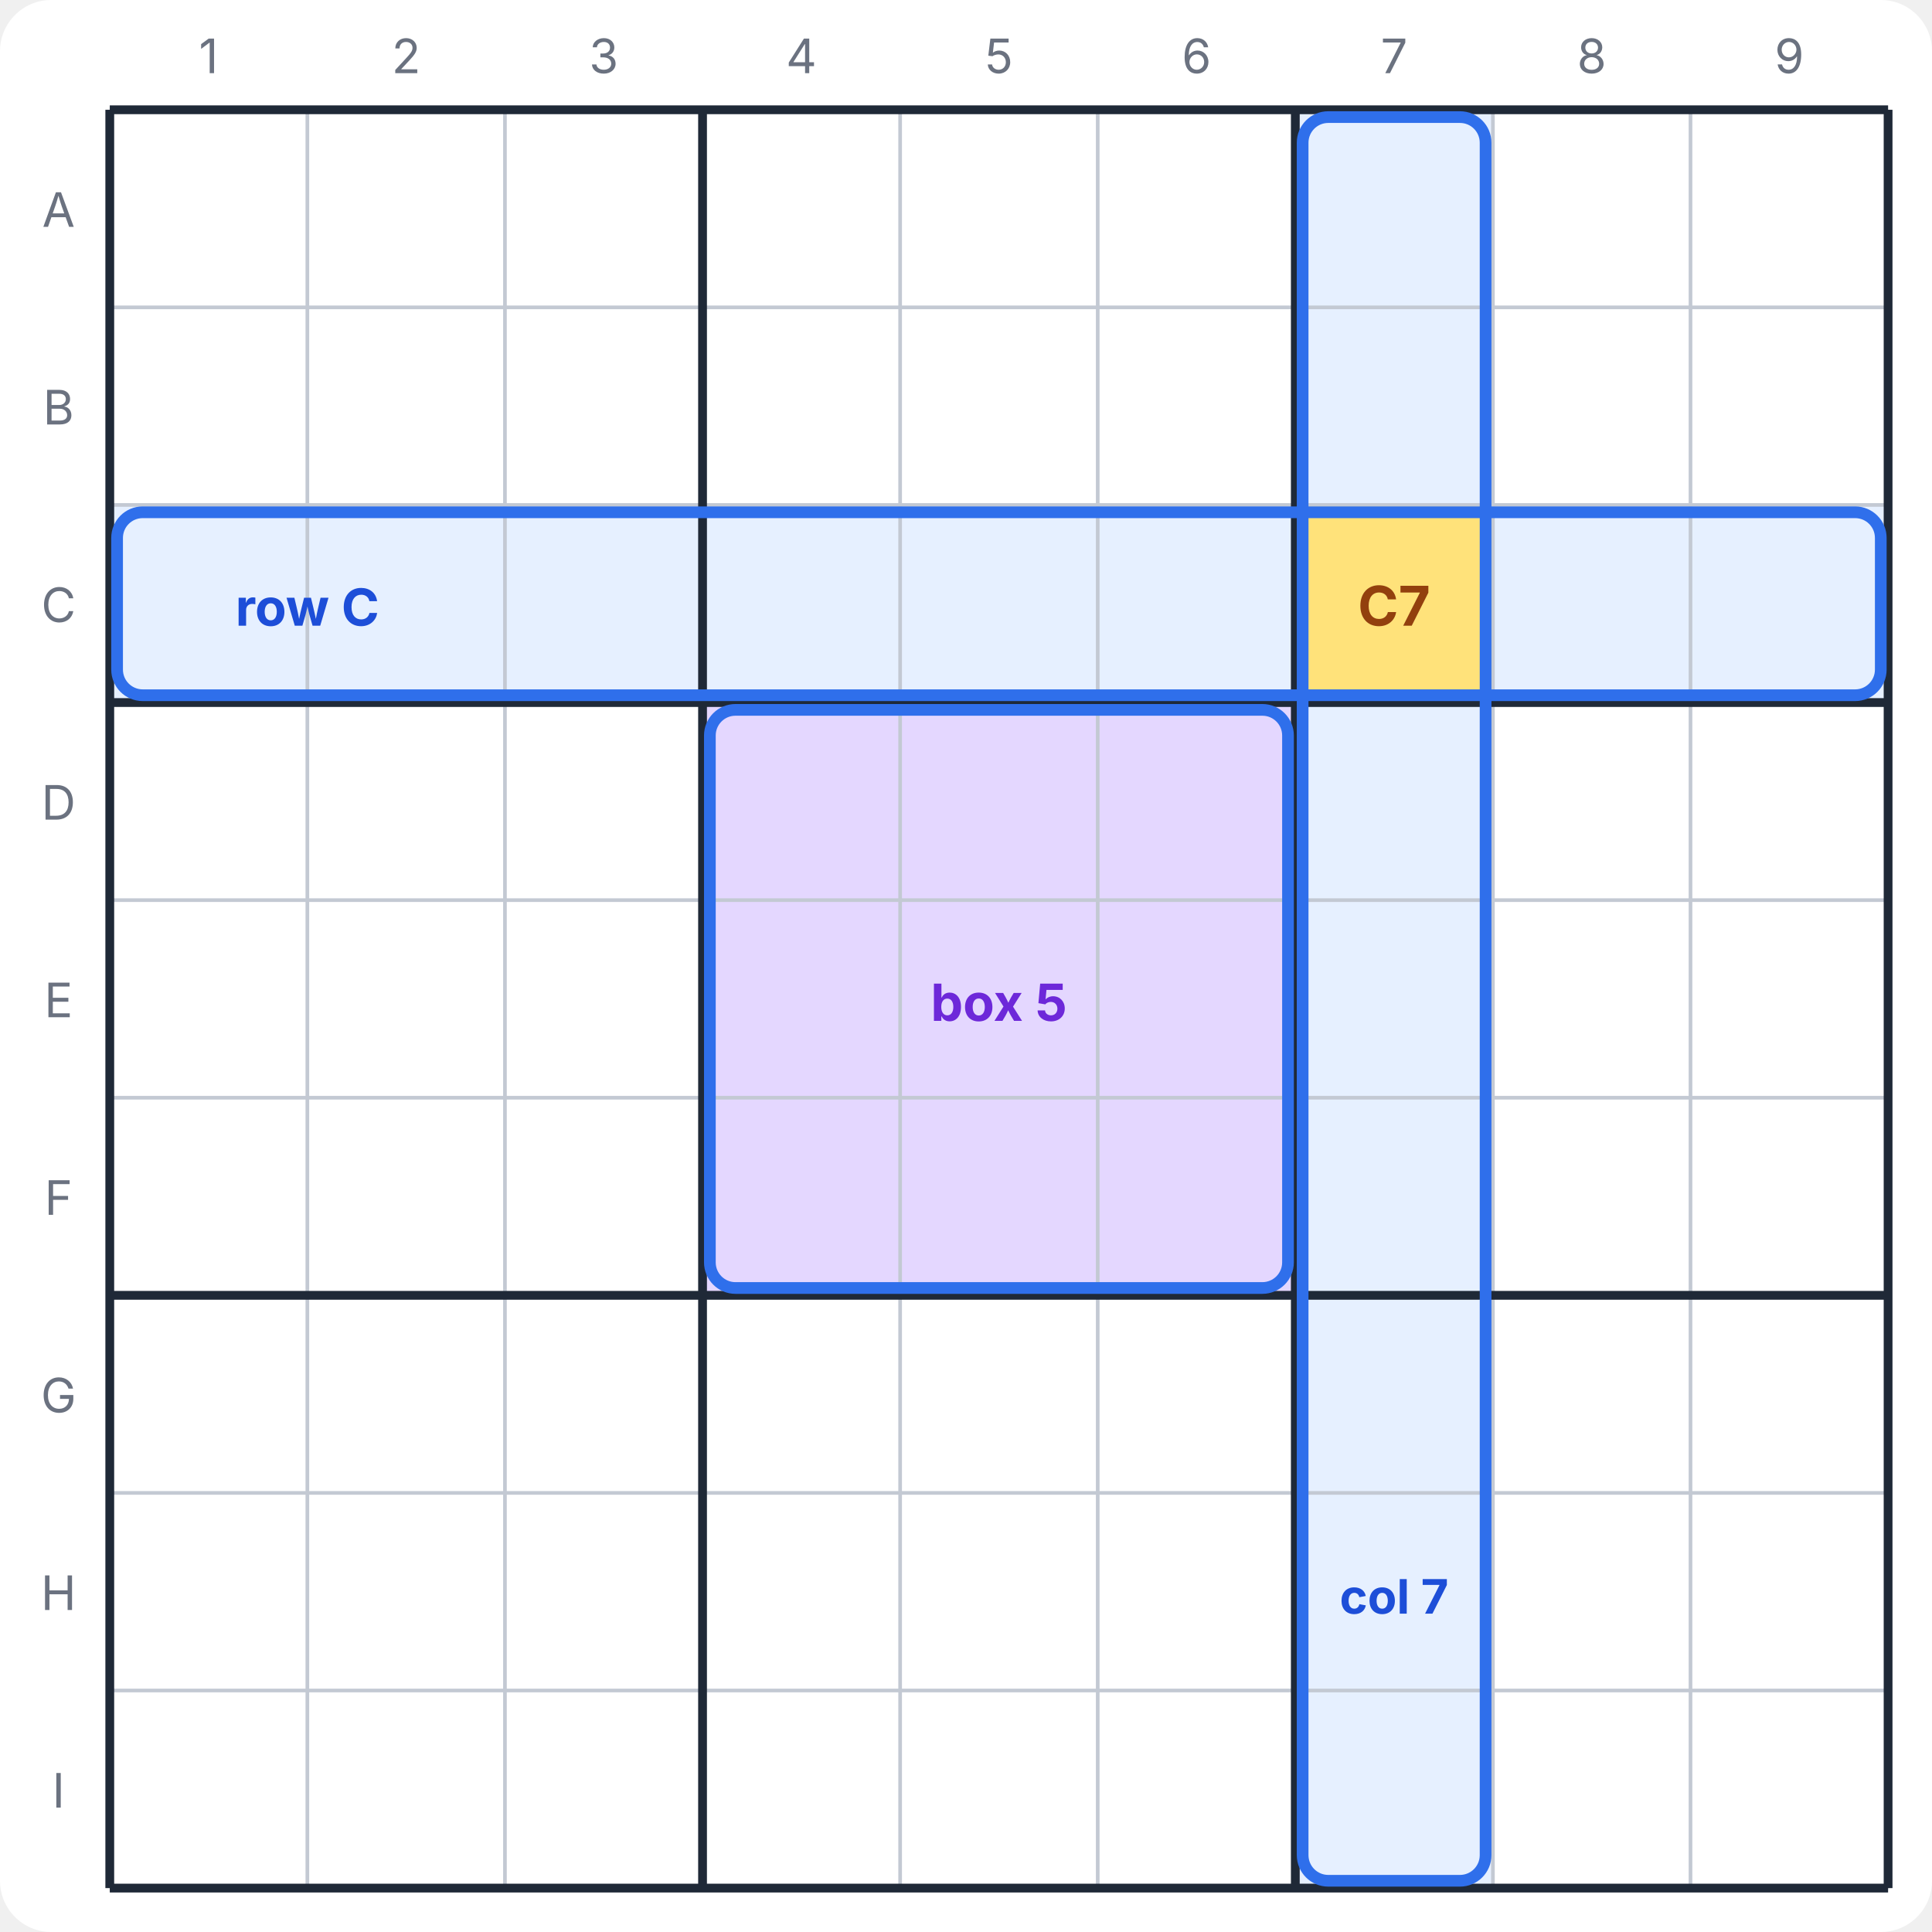
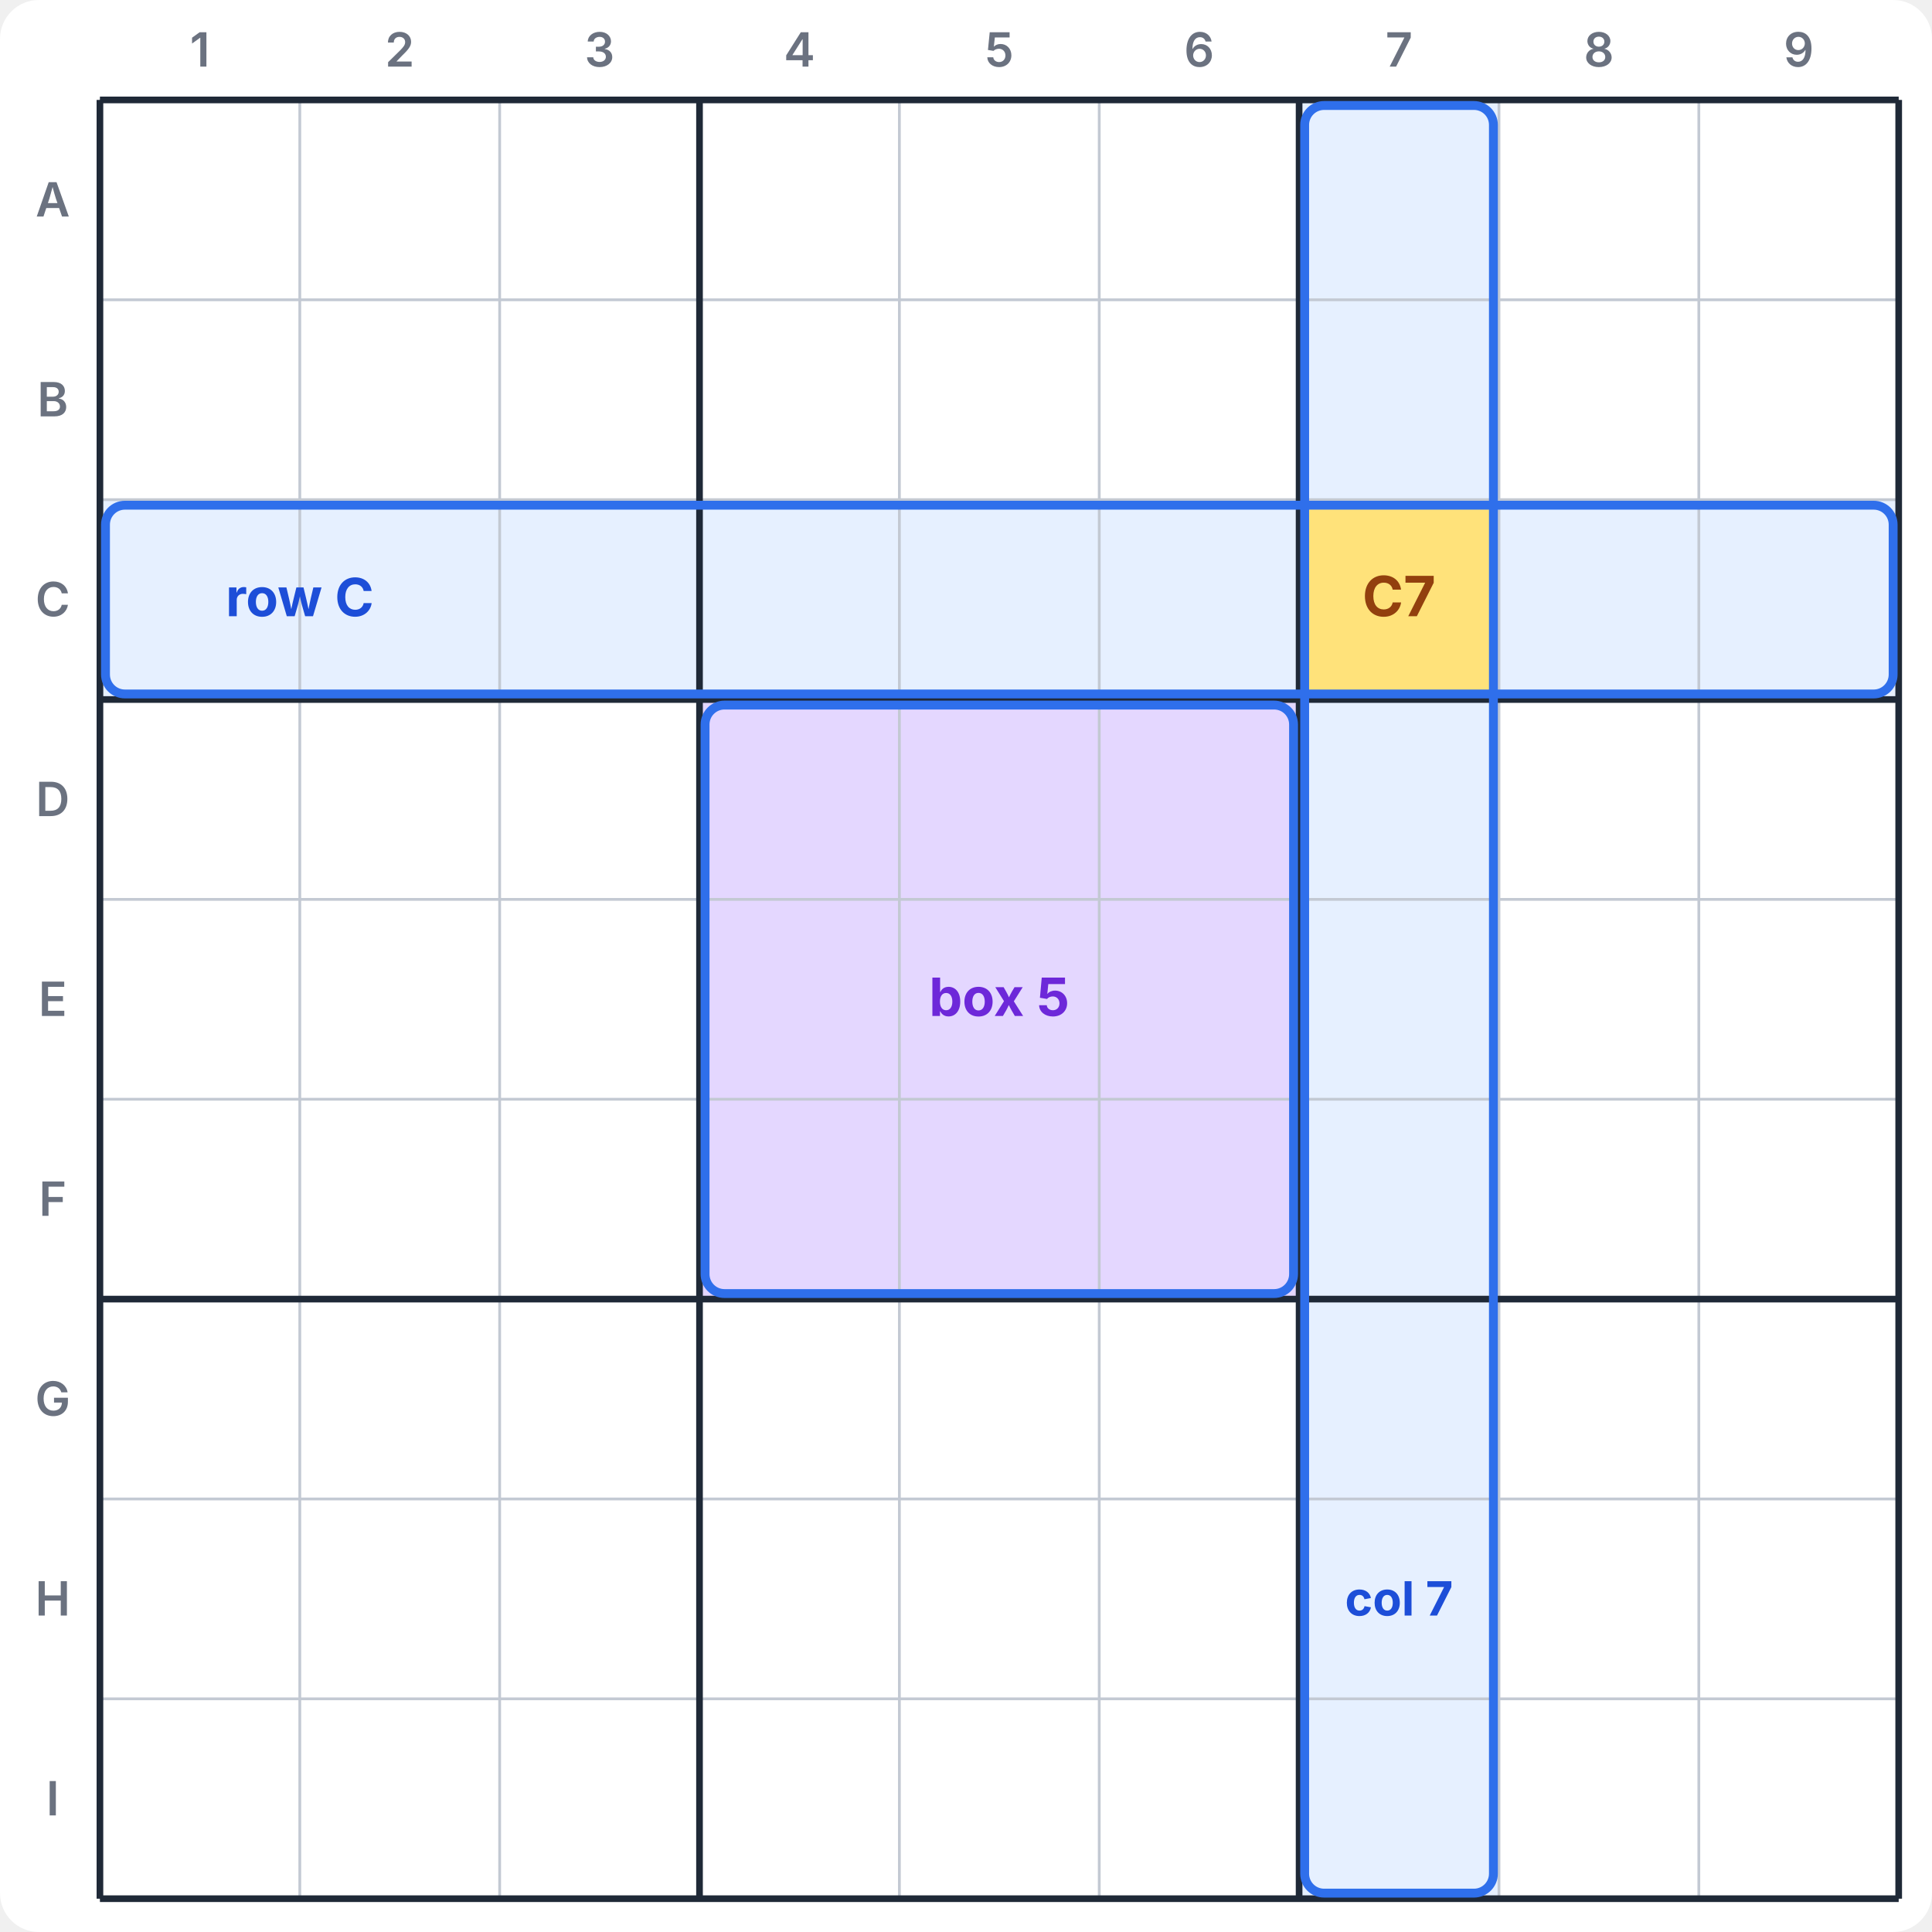
- <svg xmlns="http://www.w3.org/2000/svg" viewBox="0 0 528 528" width="528" height="528" font-family="Inter, 'Segoe UI', Helvetica, Arial, sans-serif">
+ <svg xmlns="http://www.w3.org/2000/svg" viewBox="0 0 696 696" width="696" height="696" font-family="Inter, 'Segoe UI', Helvetica, Arial, sans-serif">
  <defs>
    <marker id="arr" viewBox="0 0 10 10" refX="8" refY="5" markerWidth="5" markerHeight="5" orient="auto-start-reverse">
      <path d="M0,0 L10,5 L0,10 z" fill="#E11D48" />
    </marker>
  </defs>
-   <rect x="0" y="0" width="528" height="528" rx="14" fill="#FFFFFF" />
-   <text x="57.0" y="20" text-anchor="middle" font-size="13" fill="#6B7280">1</text>
-   <text x="111.0" y="20" text-anchor="middle" font-size="13" fill="#6B7280">2</text>
-   <text x="165.0" y="20" text-anchor="middle" font-size="13" fill="#6B7280">3</text>
-   <text x="219.0" y="20" text-anchor="middle" font-size="13" fill="#6B7280">4</text>
-   <text x="273.0" y="20" text-anchor="middle" font-size="13" fill="#6B7280">5</text>
-   <text x="327.0" y="20" text-anchor="middle" font-size="13" fill="#6B7280">6</text>
-   <text x="381.0" y="20" text-anchor="middle" font-size="13" fill="#6B7280">7</text>
-   <text x="435.0" y="20" text-anchor="middle" font-size="13" fill="#6B7280">8</text>
-   <text x="489.0" y="20" text-anchor="middle" font-size="13" fill="#6B7280">9</text>
-   <text x="16" y="62.0" text-anchor="middle" font-size="13" fill="#6B7280">A</text>
-   <text x="16" y="116.0" text-anchor="middle" font-size="13" fill="#6B7280">B</text>
-   <text x="16" y="170.0" text-anchor="middle" font-size="13" fill="#6B7280">C</text>
-   <text x="16" y="224.0" text-anchor="middle" font-size="13" fill="#6B7280">D</text>
-   <text x="16" y="278.0" text-anchor="middle" font-size="13" fill="#6B7280">E</text>
-   <text x="16" y="332.0" text-anchor="middle" font-size="13" fill="#6B7280">F</text>
-   <text x="16" y="386.0" text-anchor="middle" font-size="13" fill="#6B7280">G</text>
-   <text x="16" y="440.0" text-anchor="middle" font-size="13" fill="#6B7280">H</text>
-   <text x="16" y="494.0" text-anchor="middle" font-size="13" fill="#6B7280">I</text>
-   <rect x="408" y="138" width="54" height="54" fill="#E6F0FF" />
-   <rect x="462" y="138" width="54" height="54" fill="#E6F0FF" />
-   <rect x="138" y="138" width="54" height="54" fill="#E6F0FF" />
-   <rect x="192" y="138" width="54" height="54" fill="#E6F0FF" />
-   <rect x="246" y="138" width="54" height="54" fill="#E6F0FF" />
-   <rect x="354" y="192" width="54" height="54" fill="#E6F0FF" />
-   <rect x="354" y="84" width="54" height="54" fill="#E6F0FF" />
-   <rect x="84" y="138" width="54" height="54" fill="#E6F0FF" />
-   <rect x="354" y="408" width="54" height="54" fill="#E6F0FF" />
-   <rect x="300" y="138" width="54" height="54" fill="#E6F0FF" />
-   <rect x="354" y="138" width="54" height="54" fill="#E6F0FF" />
-   <rect x="354" y="354" width="54" height="54" fill="#E6F0FF" />
-   <rect x="354" y="246" width="54" height="54" fill="#E6F0FF" />
-   <rect x="354" y="30" width="54" height="54" fill="#E6F0FF" />
-   <rect x="354" y="462" width="54" height="54" fill="#E6F0FF" />
-   <rect x="30" y="138" width="54" height="54" fill="#E6F0FF" />
-   <rect x="354" y="300" width="54" height="54" fill="#E6F0FF" />
-   <rect x="192" y="192" width="54" height="54" fill="#E4D7FF" />
-   <rect x="246" y="192" width="54" height="54" fill="#E4D7FF" />
-   <rect x="300" y="192" width="54" height="54" fill="#E4D7FF" />
-   <rect x="192" y="246" width="54" height="54" fill="#E4D7FF" />
-   <rect x="246" y="246" width="54" height="54" fill="#E4D7FF" />
-   <rect x="300" y="246" width="54" height="54" fill="#E4D7FF" />
-   <rect x="192" y="300" width="54" height="54" fill="#E4D7FF" />
-   <rect x="246" y="300" width="54" height="54" fill="#E4D7FF" />
-   <rect x="300" y="300" width="54" height="54" fill="#E4D7FF" />
-   <rect x="354" y="138" width="54" height="54" fill="#FFE27A" />
-   <line x1="30" y1="30" x2="30" y2="516" stroke="#C3C9D3" stroke-width="1" />
-   <line x1="84" y1="30" x2="84" y2="516" stroke="#C3C9D3" stroke-width="1" />
-   <line x1="138" y1="30" x2="138" y2="516" stroke="#C3C9D3" stroke-width="1" />
-   <line x1="192" y1="30" x2="192" y2="516" stroke="#C3C9D3" stroke-width="1" />
-   <line x1="246" y1="30" x2="246" y2="516" stroke="#C3C9D3" stroke-width="1" />
-   <line x1="300" y1="30" x2="300" y2="516" stroke="#C3C9D3" stroke-width="1" />
-   <line x1="354" y1="30" x2="354" y2="516" stroke="#C3C9D3" stroke-width="1" />
-   <line x1="408" y1="30" x2="408" y2="516" stroke="#C3C9D3" stroke-width="1" />
-   <line x1="462" y1="30" x2="462" y2="516" stroke="#C3C9D3" stroke-width="1" />
-   <line x1="516" y1="30" x2="516" y2="516" stroke="#C3C9D3" stroke-width="1" />
-   <line x1="30" y1="30" x2="516" y2="30" stroke="#C3C9D3" stroke-width="1" />
-   <line x1="30" y1="84" x2="516" y2="84" stroke="#C3C9D3" stroke-width="1" />
-   <line x1="30" y1="138" x2="516" y2="138" stroke="#C3C9D3" stroke-width="1" />
-   <line x1="30" y1="192" x2="516" y2="192" stroke="#C3C9D3" stroke-width="1" />
-   <line x1="30" y1="246" x2="516" y2="246" stroke="#C3C9D3" stroke-width="1" />
-   <line x1="30" y1="300" x2="516" y2="300" stroke="#C3C9D3" stroke-width="1" />
-   <line x1="30" y1="354" x2="516" y2="354" stroke="#C3C9D3" stroke-width="1" />
-   <line x1="30" y1="408" x2="516" y2="408" stroke="#C3C9D3" stroke-width="1" />
-   <line x1="30" y1="462" x2="516" y2="462" stroke="#C3C9D3" stroke-width="1" />
-   <line x1="30" y1="516" x2="516" y2="516" stroke="#C3C9D3" stroke-width="1" />
-   <line x1="30" y1="30" x2="30" y2="516" stroke="#1F2937" stroke-width="2.4" />
-   <line x1="192" y1="30" x2="192" y2="516" stroke="#1F2937" stroke-width="2.4" />
-   <line x1="354" y1="30" x2="354" y2="516" stroke="#1F2937" stroke-width="2.4" />
-   <line x1="516" y1="30" x2="516" y2="516" stroke="#1F2937" stroke-width="2.4" />
-   <line x1="30" y1="30" x2="516" y2="30" stroke="#1F2937" stroke-width="2.4" />
-   <line x1="30" y1="192" x2="516" y2="192" stroke="#1F2937" stroke-width="2.4" />
-   <line x1="30" y1="354" x2="516" y2="354" stroke="#1F2937" stroke-width="2.4" />
-   <line x1="30" y1="516" x2="516" y2="516" stroke="#1F2937" stroke-width="2.4" />
-   <rect x="32" y="140" width="482" height="50" rx="7" fill="none" stroke="#2F6FEB" stroke-width="3.2" />
-   <rect x="356" y="32" width="50" height="482" rx="7" fill="none" stroke="#2F6FEB" stroke-width="3.2" />
-   <rect x="194" y="194" width="158" height="158" rx="7" fill="none" stroke="#2F6FEB" stroke-width="3.2" />
-   <text x="381.0" y="171.0" text-anchor="middle" font-size="15" font-weight="700" fill="#92400E">C7</text>
-   <text x="84" y="171.0" text-anchor="middle" font-size="14" font-weight="700" fill="#1D4ED8">row C</text>
-   <text x="381.0" y="441.0" text-anchor="middle" font-size="13" font-weight="700" fill="#1D4ED8">col 7</text>
-   <text x="273.0" y="279.0" text-anchor="middle" font-size="14" font-weight="700" fill="#6D28D9">box 5</text>
+   <rect x="0" y="0" width="696" height="696" rx="14" fill="#FFFFFF" />
+   <text x="72.0" y="24" text-anchor="middle" font-size="17" font-weight="600" fill="#6B7280">1</text>
+   <text x="144.0" y="24" text-anchor="middle" font-size="17" font-weight="600" fill="#6B7280">2</text>
+   <text x="216.0" y="24" text-anchor="middle" font-size="17" font-weight="600" fill="#6B7280">3</text>
+   <text x="288.0" y="24" text-anchor="middle" font-size="17" font-weight="600" fill="#6B7280">4</text>
+   <text x="360.0" y="24" text-anchor="middle" font-size="17" font-weight="600" fill="#6B7280">5</text>
+   <text x="432.0" y="24" text-anchor="middle" font-size="17" font-weight="600" fill="#6B7280">6</text>
+   <text x="504.0" y="24" text-anchor="middle" font-size="17" font-weight="600" fill="#6B7280">7</text>
+   <text x="576.0" y="24" text-anchor="middle" font-size="17" font-weight="600" fill="#6B7280">8</text>
+   <text x="648.0" y="24" text-anchor="middle" font-size="17" font-weight="600" fill="#6B7280">9</text>
+   <text x="19" y="78.0" text-anchor="middle" font-size="17" font-weight="600" fill="#6B7280">A</text>
+   <text x="19" y="150.0" text-anchor="middle" font-size="17" font-weight="600" fill="#6B7280">B</text>
+   <text x="19" y="222.0" text-anchor="middle" font-size="17" font-weight="600" fill="#6B7280">C</text>
+   <text x="19" y="294.0" text-anchor="middle" font-size="17" font-weight="600" fill="#6B7280">D</text>
+   <text x="19" y="366.0" text-anchor="middle" font-size="17" font-weight="600" fill="#6B7280">E</text>
+   <text x="19" y="438.0" text-anchor="middle" font-size="17" font-weight="600" fill="#6B7280">F</text>
+   <text x="19" y="510.0" text-anchor="middle" font-size="17" font-weight="600" fill="#6B7280">G</text>
+   <text x="19" y="582.0" text-anchor="middle" font-size="17" font-weight="600" fill="#6B7280">H</text>
+   <text x="19" y="654.0" text-anchor="middle" font-size="17" font-weight="600" fill="#6B7280">I</text>
+   <rect x="468" y="396" width="72" height="72" fill="#E6F0FF" />
+   <rect x="108" y="180" width="72" height="72" fill="#E6F0FF" />
+   <rect x="324" y="180" width="72" height="72" fill="#E6F0FF" />
+   <rect x="468" y="180" width="72" height="72" fill="#E6F0FF" />
+   <rect x="468" y="108" width="72" height="72" fill="#E6F0FF" />
+   <rect x="396" y="180" width="72" height="72" fill="#E6F0FF" />
+   <rect x="252" y="180" width="72" height="72" fill="#E6F0FF" />
+   <rect x="612" y="180" width="72" height="72" fill="#E6F0FF" />
+   <rect x="468" y="252" width="72" height="72" fill="#E6F0FF" />
+   <rect x="468" y="324" width="72" height="72" fill="#E6F0FF" />
+   <rect x="540" y="180" width="72" height="72" fill="#E6F0FF" />
+   <rect x="468" y="36" width="72" height="72" fill="#E6F0FF" />
+   <rect x="468" y="612" width="72" height="72" fill="#E6F0FF" />
+   <rect x="36" y="180" width="72" height="72" fill="#E6F0FF" />
+   <rect x="468" y="468" width="72" height="72" fill="#E6F0FF" />
+   <rect x="468" y="540" width="72" height="72" fill="#E6F0FF" />
+   <rect x="180" y="180" width="72" height="72" fill="#E6F0FF" />
+   <rect x="252" y="252" width="72" height="72" fill="#E4D7FF" />
+   <rect x="324" y="252" width="72" height="72" fill="#E4D7FF" />
+   <rect x="396" y="252" width="72" height="72" fill="#E4D7FF" />
+   <rect x="252" y="324" width="72" height="72" fill="#E4D7FF" />
+   <rect x="324" y="324" width="72" height="72" fill="#E4D7FF" />
+   <rect x="396" y="324" width="72" height="72" fill="#E4D7FF" />
+   <rect x="252" y="396" width="72" height="72" fill="#E4D7FF" />
+   <rect x="324" y="396" width="72" height="72" fill="#E4D7FF" />
+   <rect x="396" y="396" width="72" height="72" fill="#E4D7FF" />
+   <rect x="468" y="180" width="72" height="72" fill="#FFE27A" />
+   <line x1="36" y1="36" x2="36" y2="684" stroke="#C3C9D3" stroke-width="1" />
+   <line x1="108" y1="36" x2="108" y2="684" stroke="#C3C9D3" stroke-width="1" />
+   <line x1="180" y1="36" x2="180" y2="684" stroke="#C3C9D3" stroke-width="1" />
+   <line x1="252" y1="36" x2="252" y2="684" stroke="#C3C9D3" stroke-width="1" />
+   <line x1="324" y1="36" x2="324" y2="684" stroke="#C3C9D3" stroke-width="1" />
+   <line x1="396" y1="36" x2="396" y2="684" stroke="#C3C9D3" stroke-width="1" />
+   <line x1="468" y1="36" x2="468" y2="684" stroke="#C3C9D3" stroke-width="1" />
+   <line x1="540" y1="36" x2="540" y2="684" stroke="#C3C9D3" stroke-width="1" />
+   <line x1="612" y1="36" x2="612" y2="684" stroke="#C3C9D3" stroke-width="1" />
+   <line x1="684" y1="36" x2="684" y2="684" stroke="#C3C9D3" stroke-width="1" />
+   <line x1="36" y1="36" x2="684" y2="36" stroke="#C3C9D3" stroke-width="1" />
+   <line x1="36" y1="108" x2="684" y2="108" stroke="#C3C9D3" stroke-width="1" />
+   <line x1="36" y1="180" x2="684" y2="180" stroke="#C3C9D3" stroke-width="1" />
+   <line x1="36" y1="252" x2="684" y2="252" stroke="#C3C9D3" stroke-width="1" />
+   <line x1="36" y1="324" x2="684" y2="324" stroke="#C3C9D3" stroke-width="1" />
+   <line x1="36" y1="396" x2="684" y2="396" stroke="#C3C9D3" stroke-width="1" />
+   <line x1="36" y1="468" x2="684" y2="468" stroke="#C3C9D3" stroke-width="1" />
+   <line x1="36" y1="540" x2="684" y2="540" stroke="#C3C9D3" stroke-width="1" />
+   <line x1="36" y1="612" x2="684" y2="612" stroke="#C3C9D3" stroke-width="1" />
+   <line x1="36" y1="684" x2="684" y2="684" stroke="#C3C9D3" stroke-width="1" />
+   <line x1="36" y1="36" x2="36" y2="684" stroke="#1F2937" stroke-width="2.4" />
+   <line x1="252" y1="36" x2="252" y2="684" stroke="#1F2937" stroke-width="2.4" />
+   <line x1="468" y1="36" x2="468" y2="684" stroke="#1F2937" stroke-width="2.4" />
+   <line x1="684" y1="36" x2="684" y2="684" stroke="#1F2937" stroke-width="2.4" />
+   <line x1="36" y1="36" x2="684" y2="36" stroke="#1F2937" stroke-width="2.4" />
+   <line x1="36" y1="252" x2="684" y2="252" stroke="#1F2937" stroke-width="2.4" />
+   <line x1="36" y1="468" x2="684" y2="468" stroke="#1F2937" stroke-width="2.4" />
+   <line x1="36" y1="684" x2="684" y2="684" stroke="#1F2937" stroke-width="2.4" />
+   <rect x="38" y="182" width="644" height="68" rx="7" fill="none" stroke="#2F6FEB" stroke-width="3.2" />
+   <rect x="470" y="38" width="68" height="644" rx="7" fill="none" stroke="#2F6FEB" stroke-width="3.2" />
+   <rect x="254" y="254" width="212" height="212" rx="7" fill="none" stroke="#2F6FEB" stroke-width="3.2" />
+   <text x="504.0" y="222.0" text-anchor="middle" font-size="20" font-weight="700" fill="#92400E">C7</text>
+   <text x="108" y="222.0" text-anchor="middle" font-size="19" font-weight="700" fill="#1D4ED8">row C</text>
+   <text x="504.0" y="582.0" text-anchor="middle" font-size="17" font-weight="700" fill="#1D4ED8">col 7</text>
+   <text x="360.0" y="366.0" text-anchor="middle" font-size="19" font-weight="700" fill="#6D28D9">box 5</text>
</svg>
